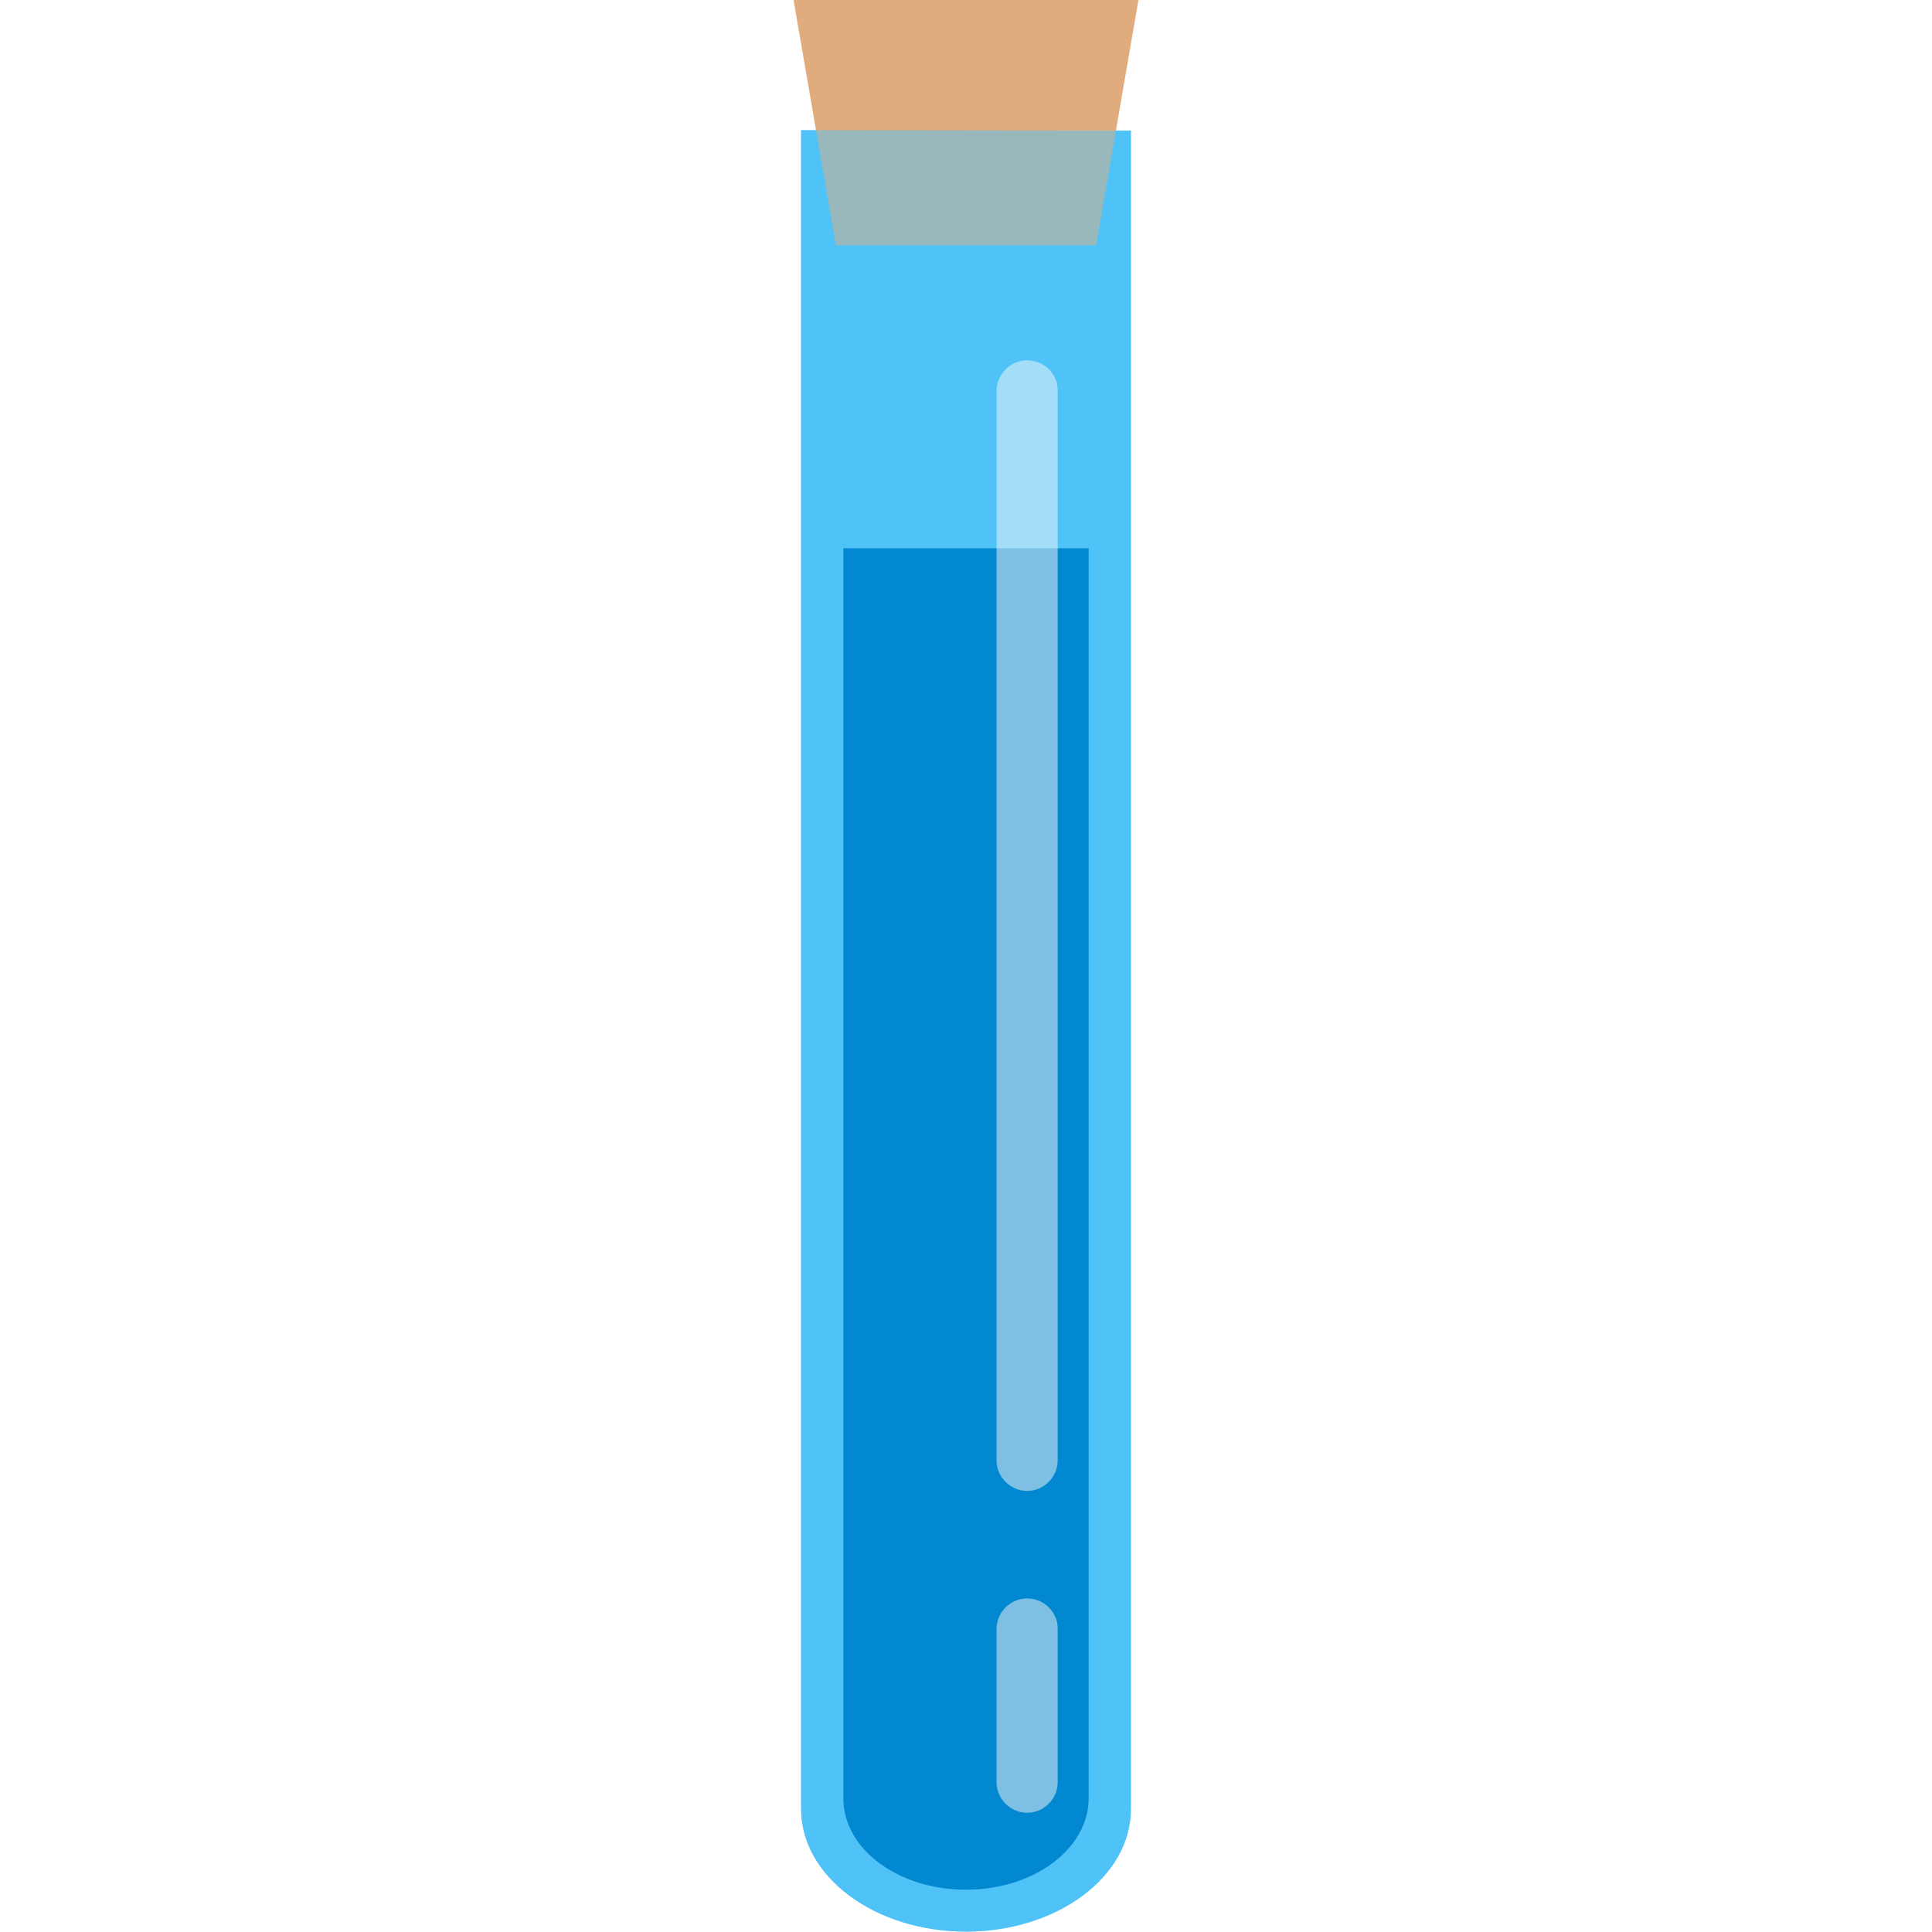
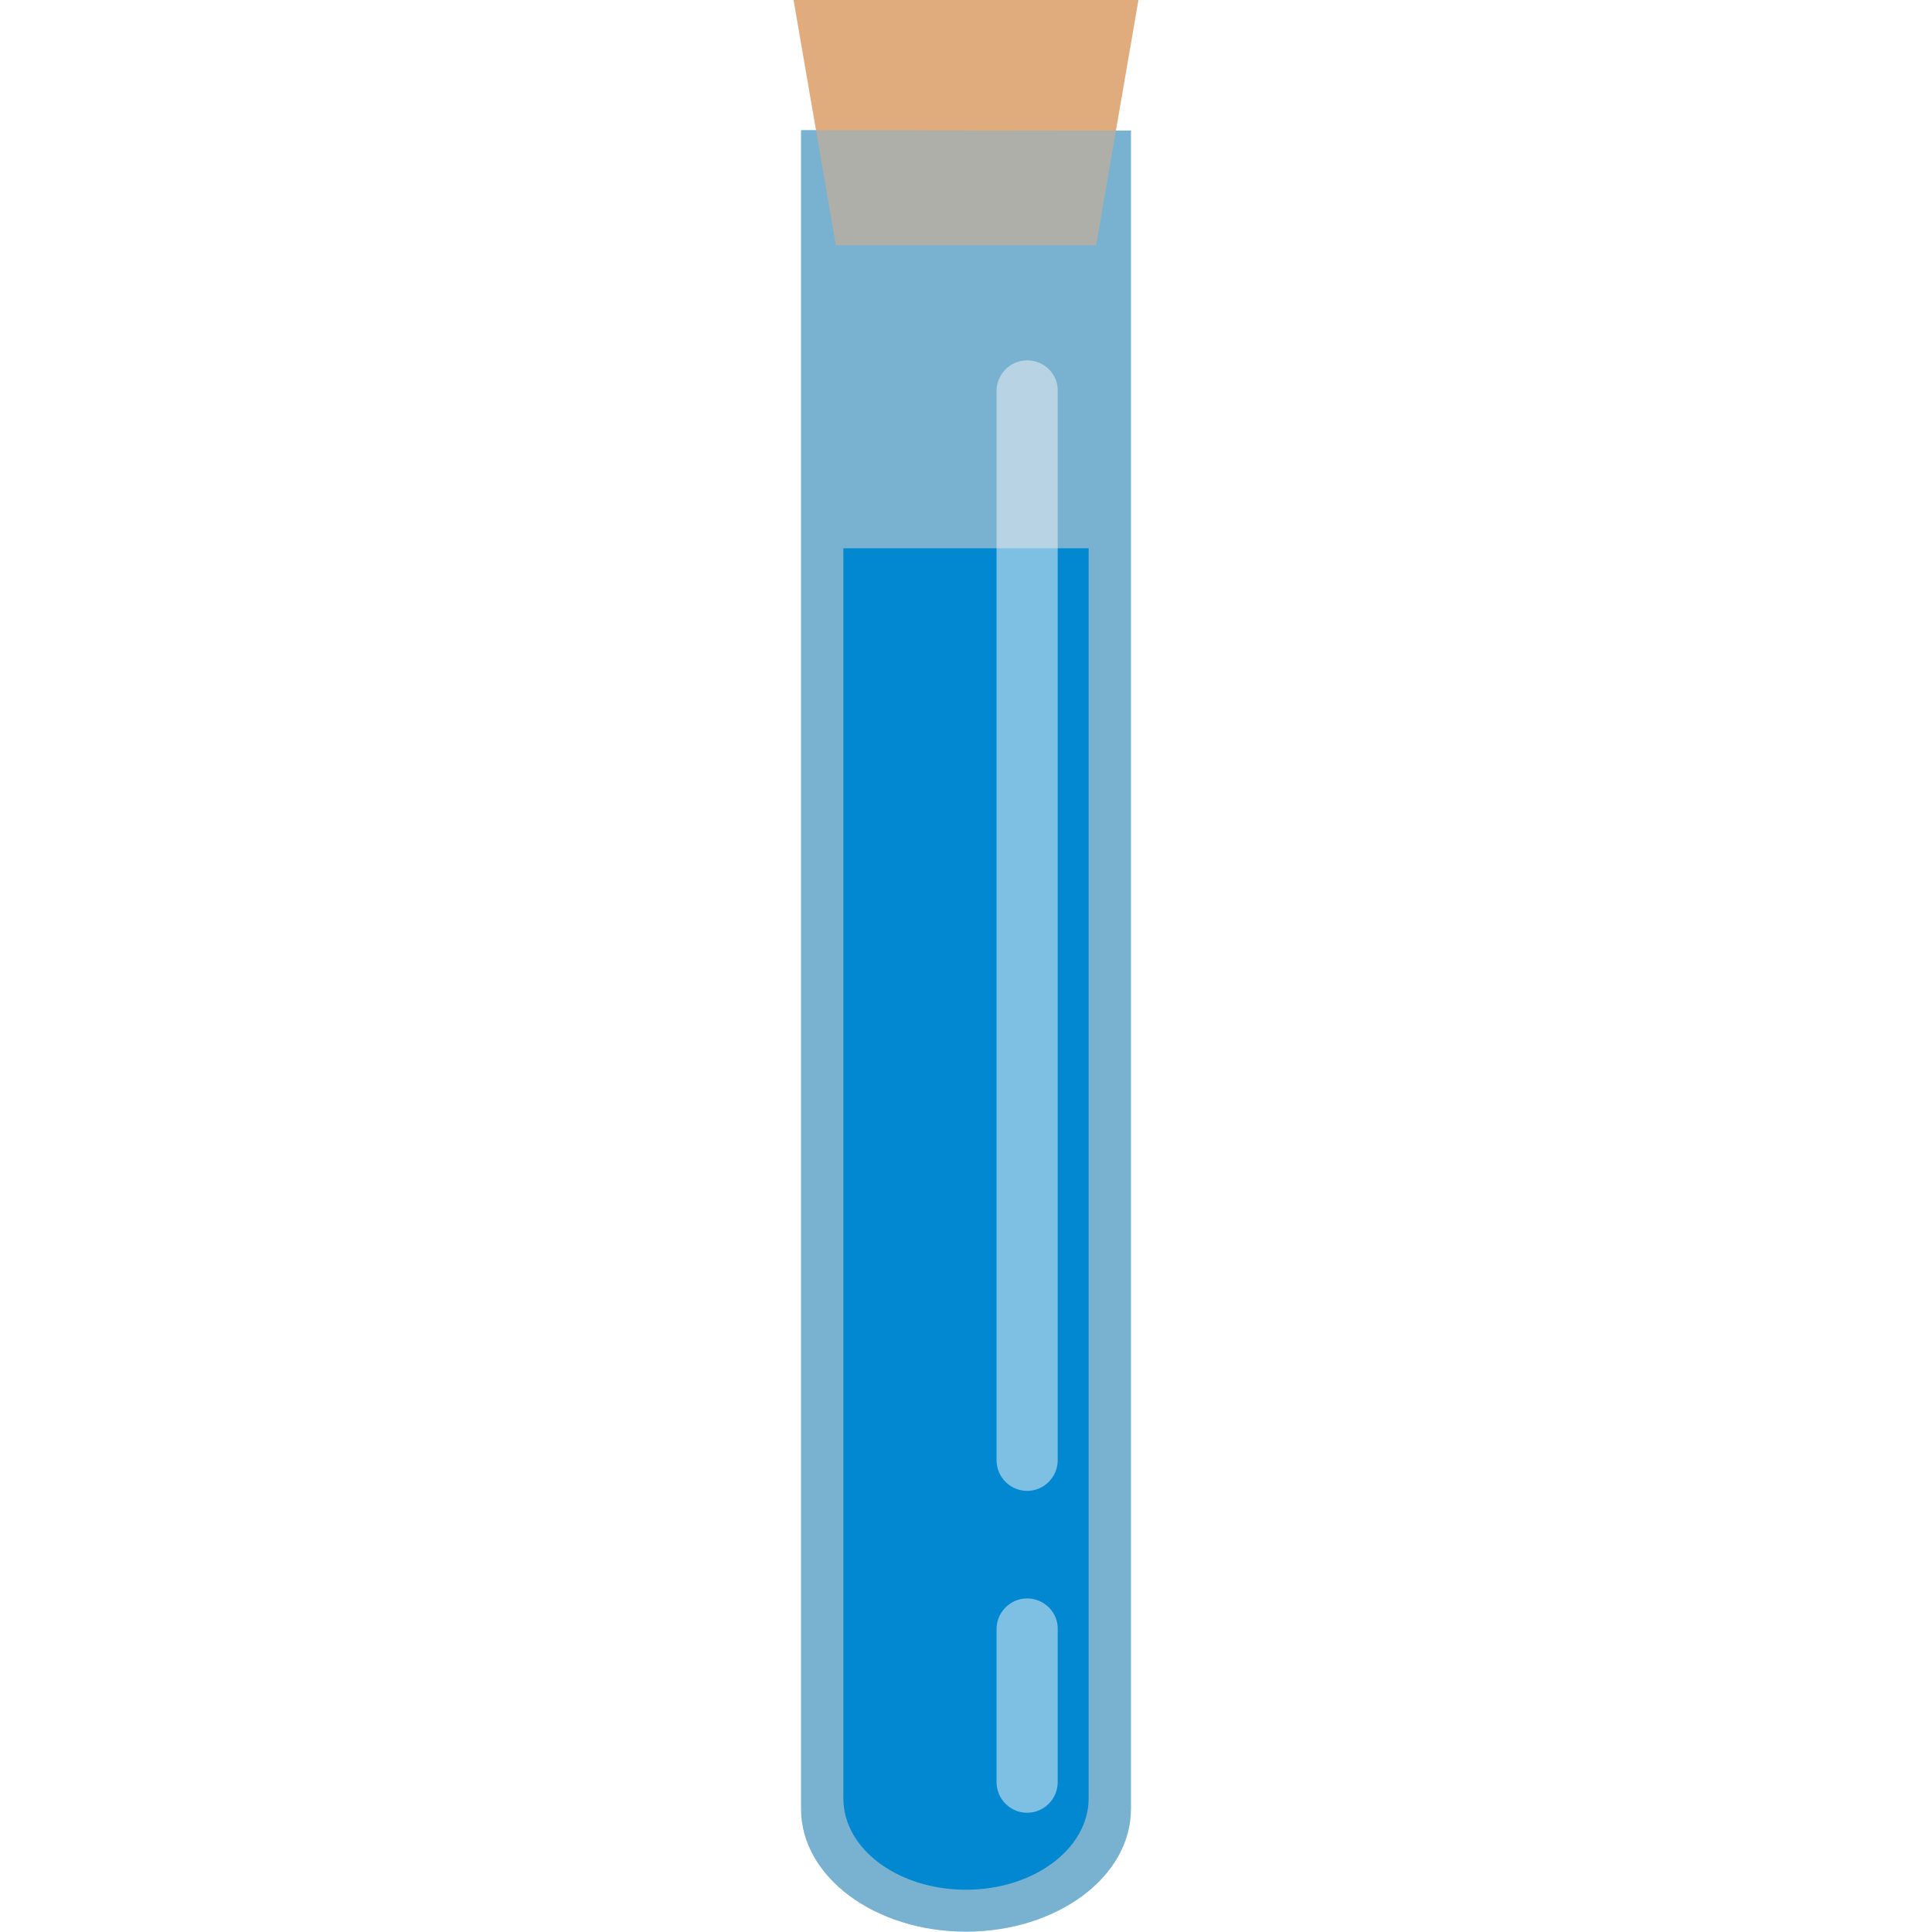
<svg xmlns="http://www.w3.org/2000/svg" version="1.1" x="0" y="0" viewBox="0 0 512 512" xml:space="preserve">
-   <path d="M212.3 34.5v444.9c0 18 19.6 32.5 43.7 32.5s43.7-14.5 43.7-32.5V34.6l-87.4-.1z" fill="#4fc3f7" />
+   <path d="M212.3 34.5v444.9c0 18 19.6 32.5 43.7 32.5s43.7-14.5 43.7-32.5V34.6l-87.4-.1z" fill="#79b1d1" />
  <path fill="#e0ac7e" d="M290.5 65l11.2-65h-91.4l11.2 65z" />
-   <path d="M212.3 34.5v444.9c0 18 19.6 32.5 43.7 32.5s43.7-14.5 43.7-32.5V34.6l-87.4-.1z" opacity=".5" fill="#4fc3f7" />
+   <path d="M212.3 34.5v444.9c0 18 19.6 32.5 43.7 32.5s43.7-14.5 43.7-32.5V34.6l-87.4-.1z" opacity=".5" fill="#79b1d1" />
  <path d="M223.5 476.6c0 13.4 14.5 24.2 32.5 24.2s32.5-10.9 32.5-24.2V145.3h-65v331.3z" fill="#0288d1" />
  <path d="M272.2 95.5c-4.5 0-8.1 3.7-8.1 8.1V387c0 4.5 3.7 8.1 8.1 8.1 4.5 0 8.1-3.7 8.1-8.1V103.6c.1-4.5-3.6-8.1-8.1-8.1zm0 328.1c-4.5 0-8.1 3.7-8.1 8.1v40.6c0 4.5 3.7 8.1 8.1 8.1 4.5 0 8.1-3.7 8.1-8.1v-40.6c.1-4.4-3.6-8.1-8.1-8.1z" opacity=".5" fill="#f8f8f8" />
</svg>
